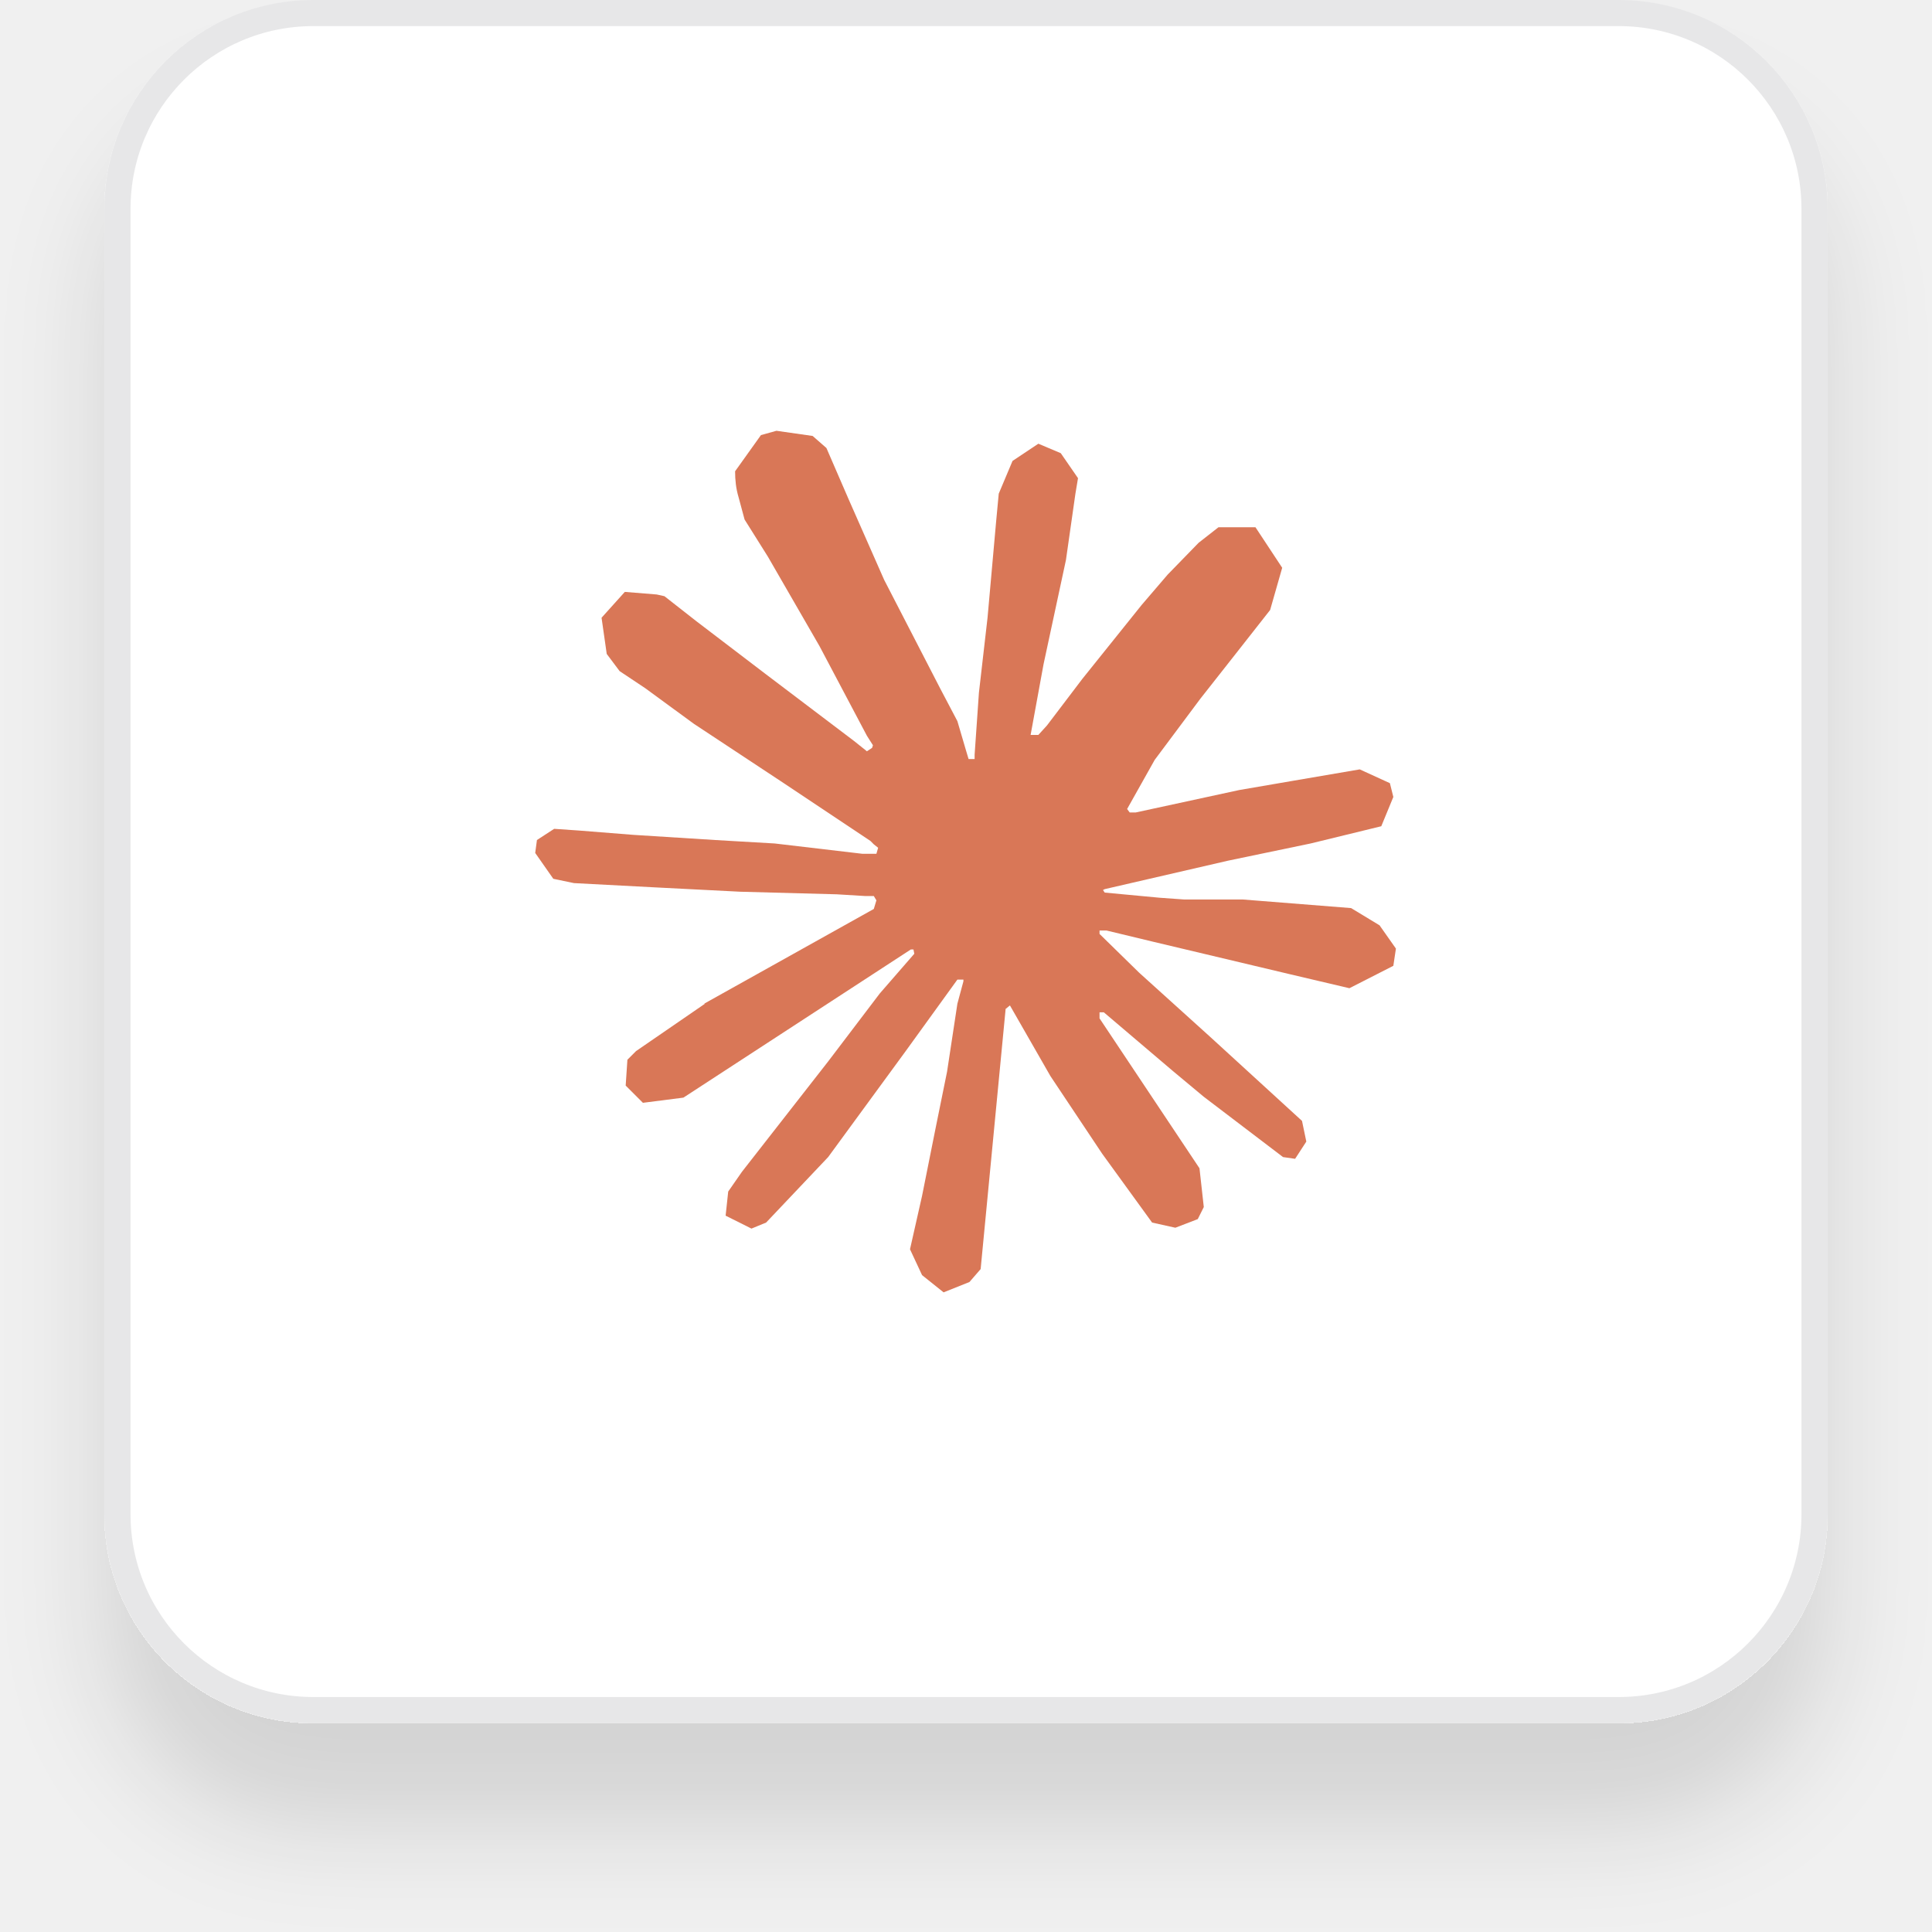
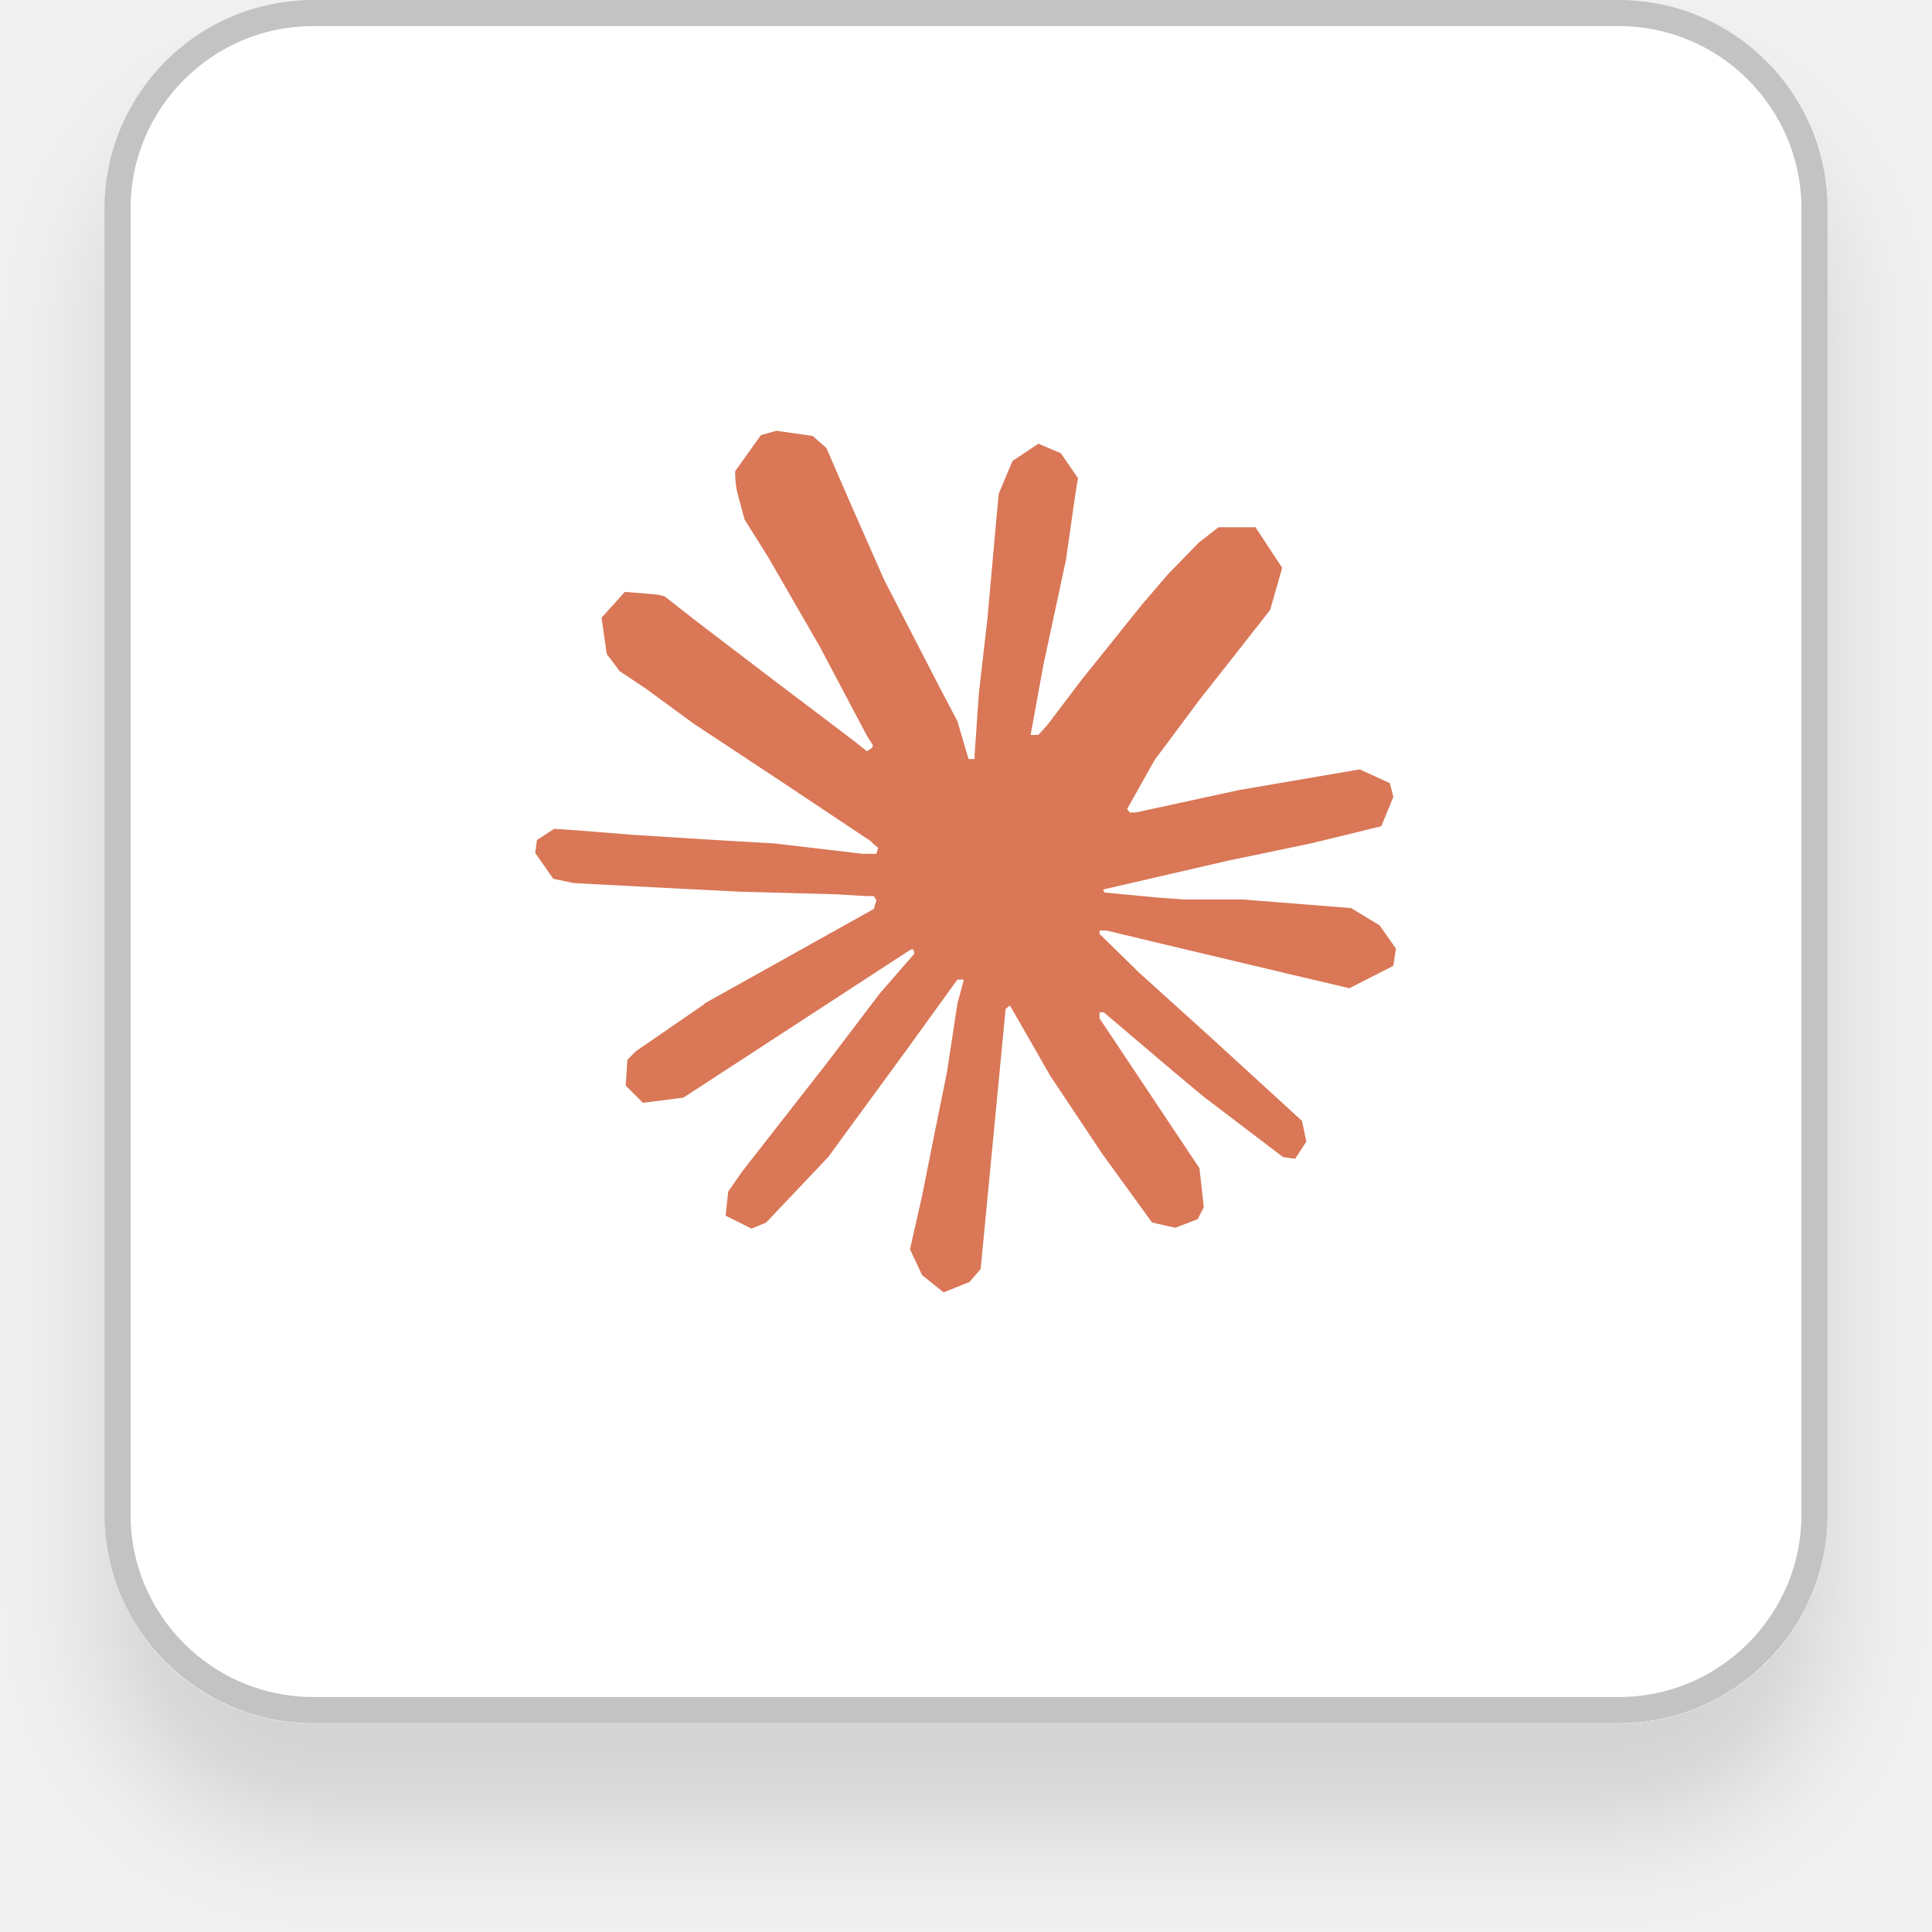
<svg xmlns="http://www.w3.org/2000/svg" width="74" height="74" viewBox="0 0 74 74" fill="none">
  <g filter="url(#filter0_d_565_785)">
    <rect x="4" y="0" width="66" height="66" rx="8" fill="white" />
-     <rect x="4.5" y="0.5" width="65" height="65" rx="7.5" stroke="#121115" stroke-opacity="0.1" />
+     <rect x="4.5" y="0.5" width="65" height="65" rx="7.5" stroke="#121115" stroke-opacity="0.25" />
  </g>
  <g clip-path="url(#clip0_565_785)">
    <path d="M26.968 38.445L33.469 34.815L33.568 34.485L33.469 34.32H33.139L32.05 34.254L28.354 34.155L25.12 33.99L21.985 33.825L21.193 33.66L20.5 32.67L20.566 32.175L21.226 31.746L22.183 31.812L24.262 31.977L27.397 32.175L29.674 32.307L33.04 32.703H33.568L33.634 32.472L33.469 32.34L33.337 32.208L30.07 30.03L26.572 27.72L24.724 26.367L23.734 25.707L23.239 25.047L23.041 23.661L23.932 22.671L25.153 22.77L25.45 22.836L26.671 23.793L29.311 25.806L32.71 28.38L33.205 28.776L33.403 28.644L33.436 28.545L33.205 28.182L31.39 24.75L29.41 21.318L28.519 19.899L28.288 19.041C28.189 18.711 28.156 18.381 28.156 18.051L29.146 16.665L29.74 16.5L31.126 16.698L31.654 17.16L32.512 19.14L33.865 22.209L36.01 26.367L36.67 27.621L37 28.743L37.099 29.073H37.33V28.908L37.495 26.532L37.825 23.661L38.155 19.965L38.254 18.909L38.782 17.655L39.772 16.995L40.63 17.358L41.29 18.315L41.191 18.909L40.828 21.45L39.97 25.443L39.475 28.149H39.772L40.102 27.786L41.455 26.004L43.732 23.166L44.722 22.011L45.91 20.79L46.669 20.196H48.088L49.111 21.747L48.649 23.364L47.197 25.212L45.976 26.763L44.227 29.106L43.171 30.987L43.27 31.119H43.501L47.461 30.261L49.573 29.898L52.081 29.469L53.236 29.997L53.368 30.525L52.906 31.647L50.2 32.307L47.032 32.967L42.313 34.056L42.247 34.089L42.313 34.188L44.425 34.386L45.349 34.452H47.593L51.751 34.782L52.84 35.442L53.467 36.333L53.368 36.993L51.685 37.851L49.441 37.323L44.161 36.069L42.379 35.64H42.115V35.772L43.633 37.257L46.372 39.732L49.87 42.933L50.035 43.725L49.606 44.385L49.144 44.319L46.108 42.009L44.92 41.019L42.28 38.775H42.115V39.006L42.709 39.897L45.943 44.748L46.108 46.233L45.877 46.695L45.019 47.025L44.128 46.827L42.214 44.187L40.234 41.217L38.683 38.511L38.518 38.643L37.561 48.609L37.132 49.104L36.142 49.5L35.317 48.84L34.855 47.85L35.317 45.804L35.845 43.164L36.274 41.052L36.67 38.445L36.901 37.587V37.521H36.67L34.69 40.26L31.72 44.319L29.344 46.827L28.783 47.058L27.793 46.563L27.892 45.639L28.42 44.88L31.72 40.656L33.7 38.049L35.02 36.531L34.987 36.366H34.888L26.176 42.042L24.625 42.24L23.965 41.58L24.031 40.59L24.361 40.26L27.001 38.445H26.968Z" fill="#D97757" />
  </g>
  <defs>
    <filter id="filter0_d_565_785" x="0" y="0" width="74" height="74" filterUnits="userSpaceOnUse" color-interpolation-filters="sRGB">
      <feFlood flood-opacity="0" result="BackgroundImageFix" />
      <feColorMatrix in="SourceAlpha" type="matrix" values="0 0 0 0 0 0 0 0 0 0 0 0 0 0 0 0 0 0 127 0" result="hardAlpha" />
      <feOffset dy="4" />
      <feGaussianBlur stdDeviation="2" />
      <feComposite in2="hardAlpha" operator="out" />
      <feColorMatrix type="matrix" values="0 0 0 0 0 0 0 0 0 0 0 0 0 0 0 0 0 0 0.12 0" />
      <feBlend mode="normal" in2="BackgroundImageFix" result="effect1_dropShadow_565_785" />
      <feBlend mode="normal" in="SourceGraphic" in2="effect1_dropShadow_565_785" result="shape" />
    </filter>
    <clipPath id="clip0_565_785">
      <rect width="33" height="33" fill="white" transform="translate(20.5 16.5)" />
    </clipPath>
  </defs>
</svg>
